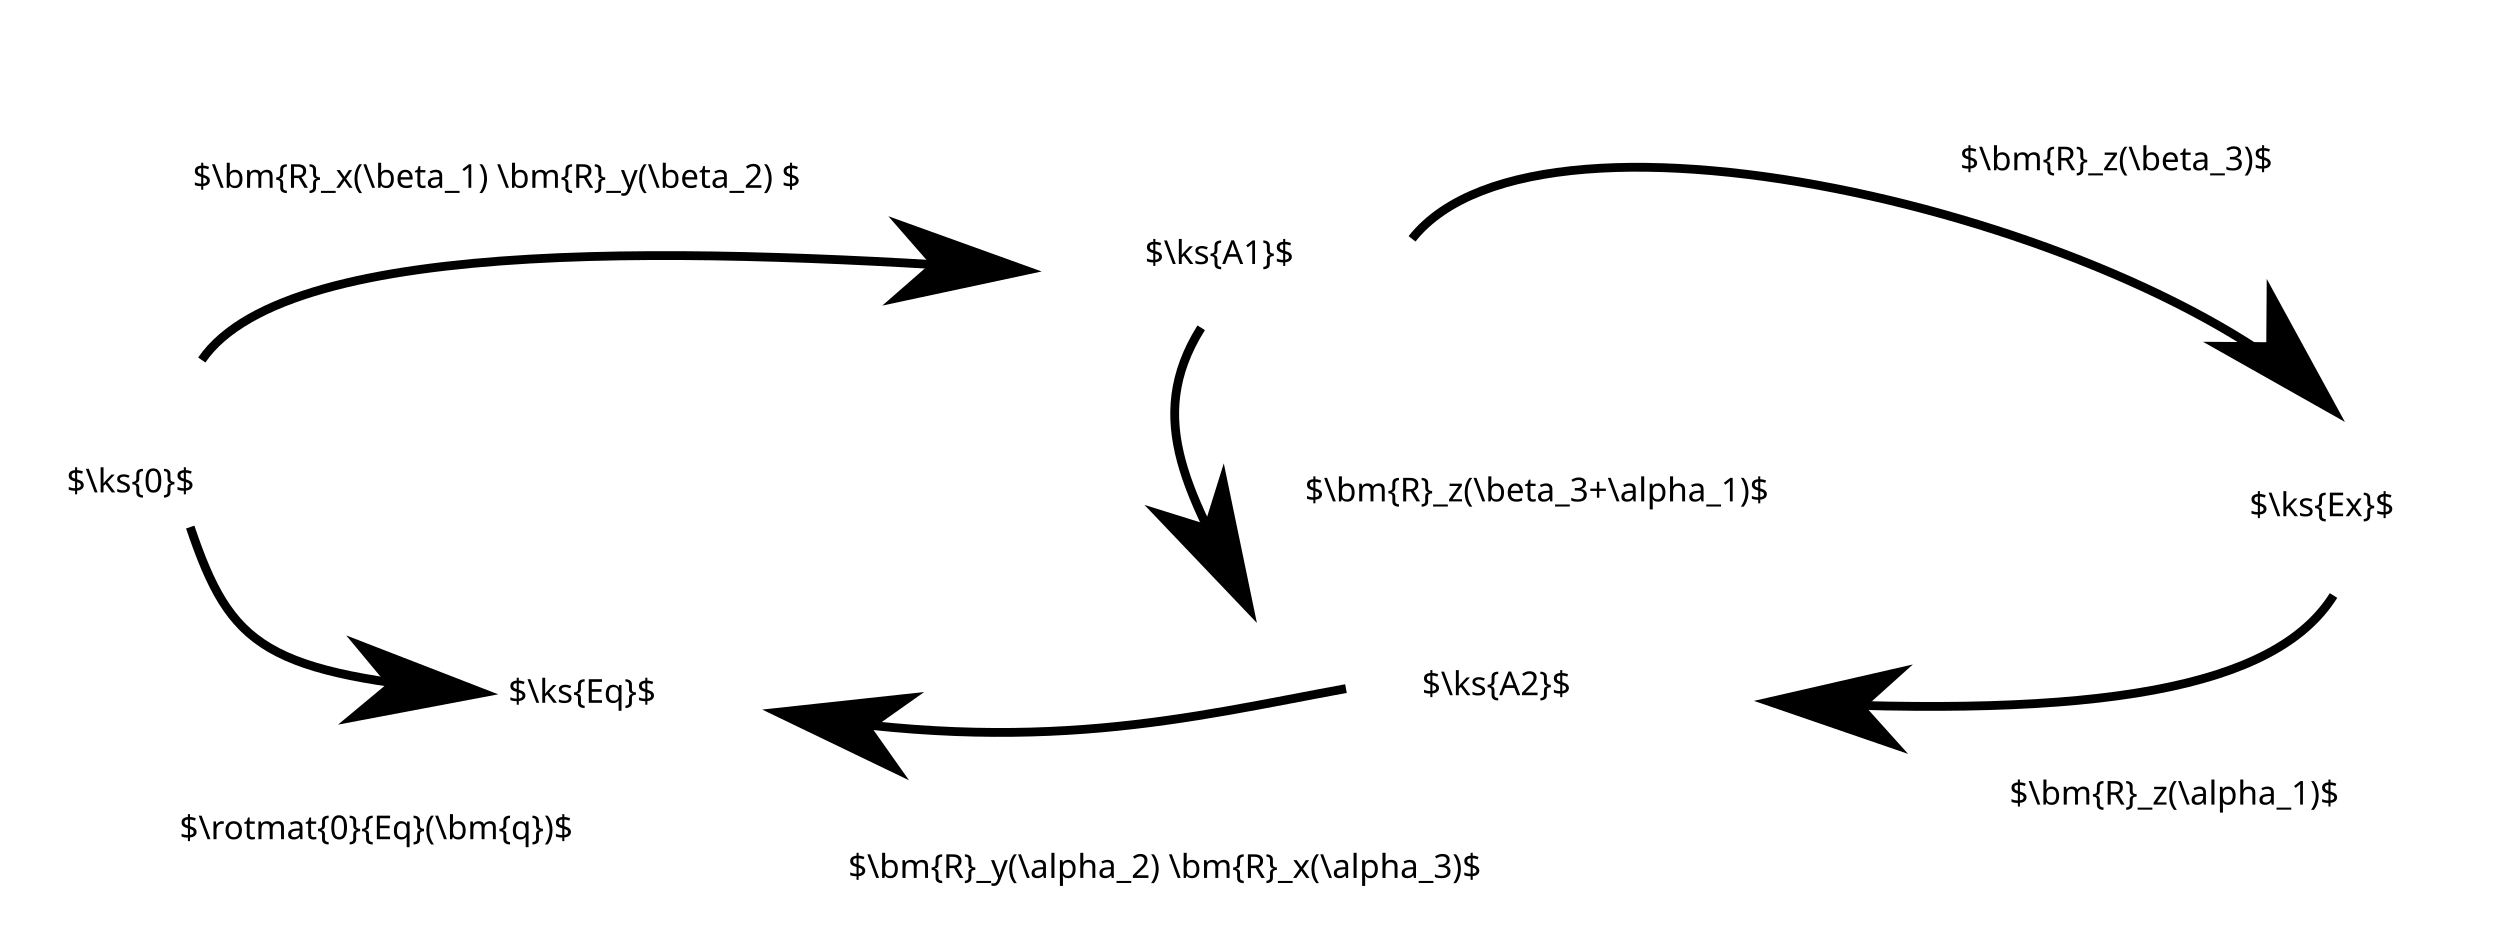
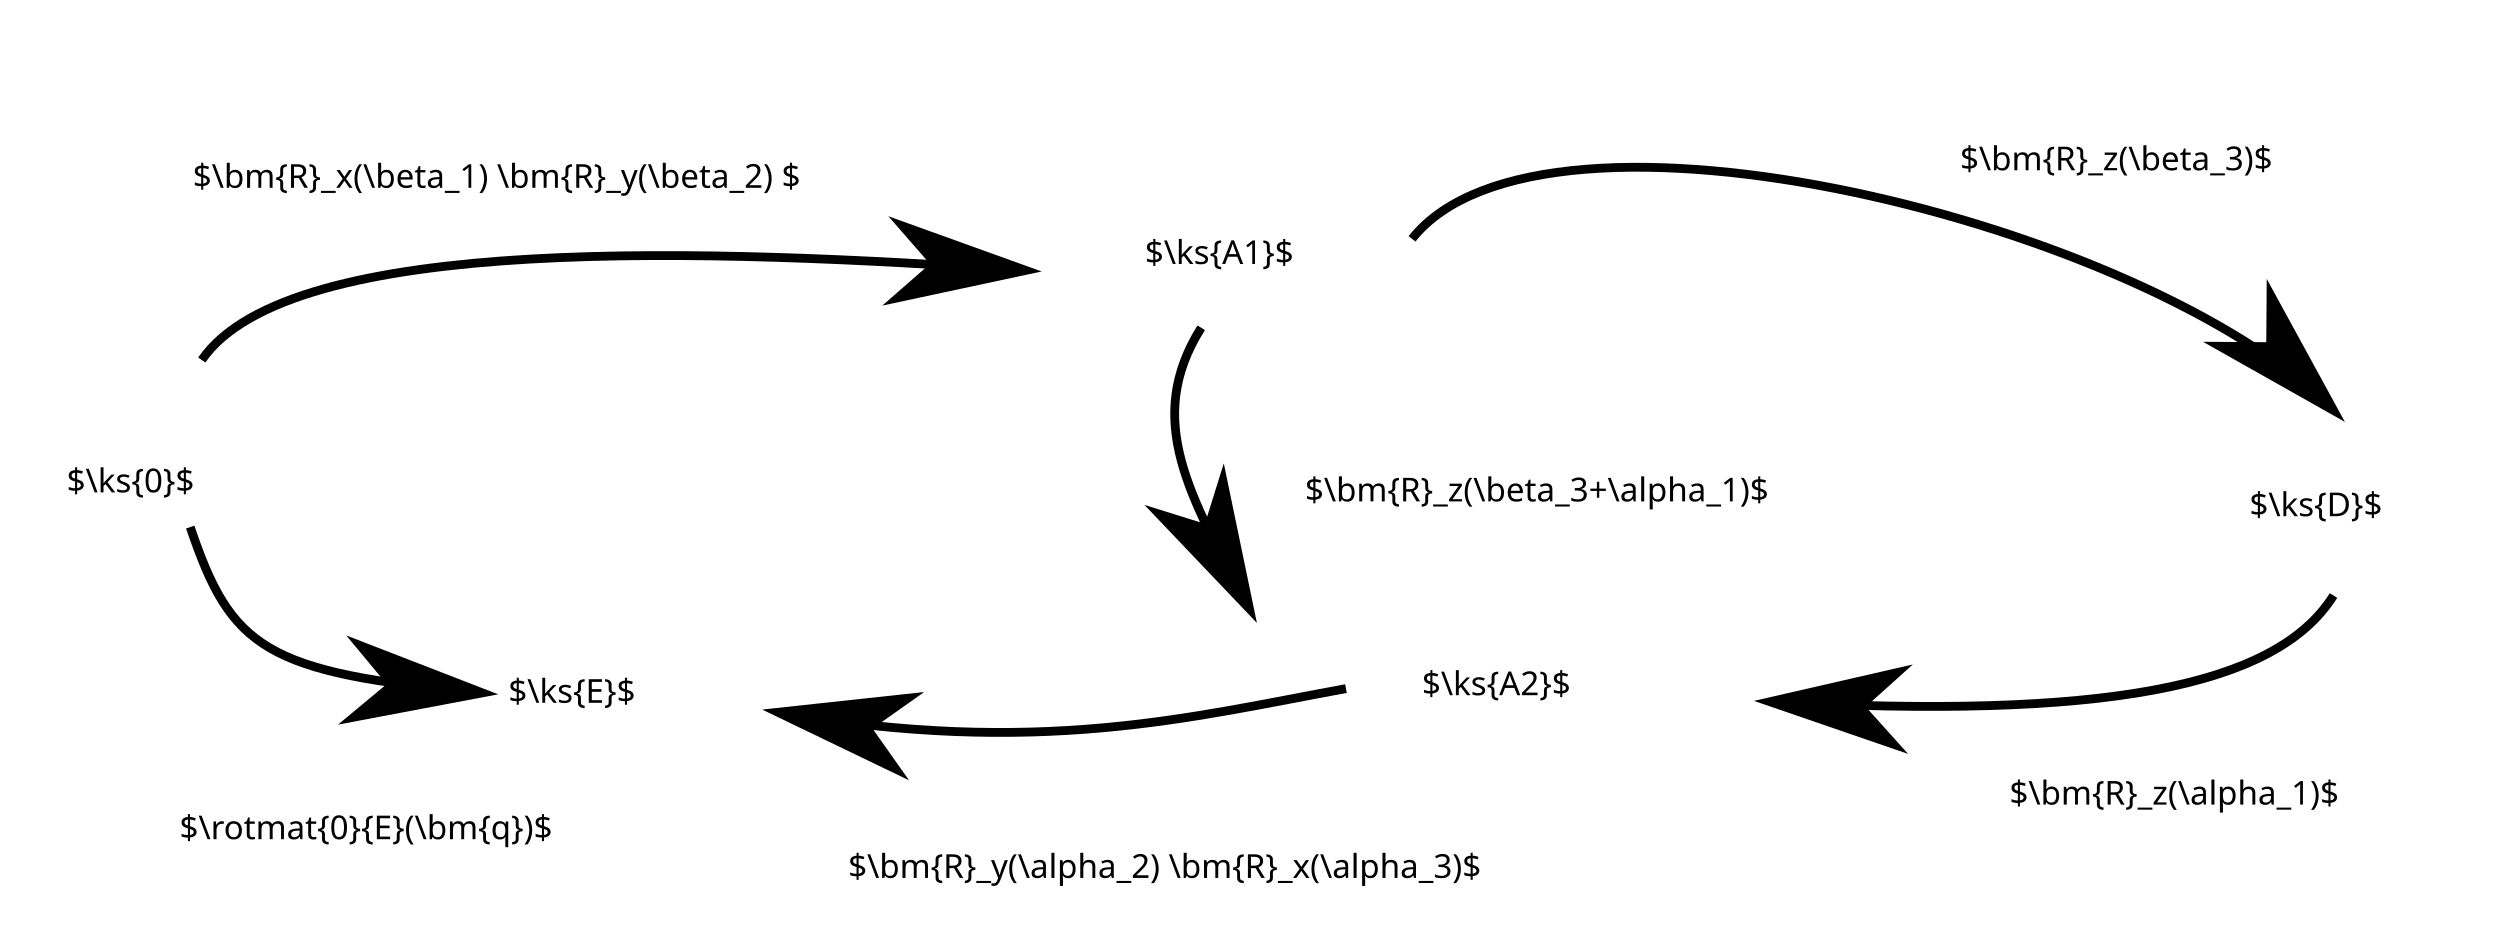
<svg xmlns="http://www.w3.org/2000/svg" width="80mm" height="30mm" viewBox="0 0 283.465 106.299" id="svg2" version="1.1">
  <defs id="defs4">
    <marker orient="auto" refY="0" refX="0" id="Arrow1Lend" style="overflow:visible">
      <path id="path4170" d="M 0,0 5,-5 -12.5,0 5,5 0,0 Z" style="fill:#000000;fill-opacity:1;fill-rule:evenodd;stroke:#000000;stroke-width:1pt;stroke-opacity:1" transform="matrix(-0.8,0,0,-0.8,-10,0)" />
    </marker>
    <marker orient="auto" refY="0" refX="0" id="Arrow1Lend-9" style="overflow:visible">
      <path id="path4170-1" d="M 0,0 5,-5 -12.5,0 5,5 0,0 Z" style="fill:#000000;fill-opacity:1;fill-rule:evenodd;stroke:#000000;stroke-width:1pt;stroke-opacity:1" transform="matrix(-0.8,0,0,-0.8,-10,0)" />
    </marker>
    <marker orient="auto" refY="0" refX="0" id="Arrow1Lend-9-7" style="overflow:visible">
      <path id="path4170-1-0" d="M 0,0 5,-5 -12.5,0 5,5 0,0 Z" style="fill:#000000;fill-opacity:1;fill-rule:evenodd;stroke:#000000;stroke-width:1pt;stroke-opacity:1" transform="matrix(-0.8,0,0,-0.8,-10,0)" />
    </marker>
    <marker orient="auto" refY="0" refX="0" id="Arrow1Lend-3" style="overflow:visible">
      <path id="path4170-5" d="M 0,0 5,-5 -12.5,0 5,5 0,0 Z" style="fill:#000000;fill-opacity:1;fill-rule:evenodd;stroke:#000000;stroke-width:1pt;stroke-opacity:1" transform="matrix(-0.8,0,0,-0.8,-10,0)" />
    </marker>
    <marker orient="auto" refY="0" refX="0" id="Arrow1Lend-9-7-2" style="overflow:visible">
      <path id="path4170-1-0-9" d="M 0,0 5,-5 -12.5,0 5,5 0,0 Z" style="fill:#000000;fill-opacity:1;fill-rule:evenodd;stroke:#000000;stroke-width:1pt;stroke-opacity:1" transform="matrix(-0.8,0,0,-0.8,-10,0)" />
    </marker>
    <marker orient="auto" refY="0" refX="0" id="Arrow1Lend-9-7-3" style="overflow:visible">
      <path id="path4170-1-0-6" d="M 0,0 5,-5 -12.5,0 5,5 0,0 Z" style="fill:#000000;fill-opacity:1;fill-rule:evenodd;stroke:#000000;stroke-width:1pt;stroke-opacity:1" transform="matrix(-0.8,0,0,-0.8,-10,0)" />
    </marker>
  </defs>
  <g id="layer1" transform="translate(0,-946.063)">
    <text xml:space="preserve" style="font-style:normal;font-weight:normal;font-size:40px;line-height:125%;font-family:sans-serif;letter-spacing:0px;word-spacing:0px;fill:#000000;fill-opacity:1;stroke:none;stroke-width:1px;stroke-linecap:butt;stroke-linejoin:miter;stroke-opacity:1" x="7.559" y="1001.89" id="text4157">
      <tspan id="tspan4159" x="7.559" y="1001.89" style="font-size:3.75px">$\ks{0}$</tspan>
    </text>
    <path style="fill:none;fill-rule:evenodd;stroke:#000000;stroke-width:1px;stroke-linecap:butt;stroke-linejoin:miter;stroke-opacity:1;marker-end:url(#Arrow1Lend)" d="m 22.878,986.883 c 10,-14.571 58.032,-12.551 93.3,-10.17" id="path4161" />
    <text xml:space="preserve" style="font-style:normal;font-weight:normal;font-size:40px;line-height:125%;font-family:sans-serif;letter-spacing:0px;word-spacing:0px;fill:#000000;fill-opacity:1;stroke:none;stroke-width:1px;stroke-linecap:butt;stroke-linejoin:miter;stroke-opacity:1" x="255.054" y="1004.594" id="text4157-3">
-       <tspan id="tspan4159-6" x="255.054" y="1004.594" style="font-size:3.75px">$\ks{Ex}$</tspan>
+       <tspan id="tspan4159-6" x="255.054" y="1004.594" style="font-size:3.75px">$\ks{D}$</tspan>
    </text>
    <text xml:space="preserve" style="font-style:normal;font-weight:normal;font-size:40px;line-height:125%;font-family:sans-serif;letter-spacing:0px;word-spacing:0px;fill:#000000;fill-opacity:1;stroke:none;stroke-width:1px;stroke-linecap:butt;stroke-linejoin:miter;stroke-opacity:1" x="21.858" y="967.36" id="text4157-7">
      <tspan id="tspan4159-5" x="21.858" y="967.36" style="font-size:3.75px">$\bm{R}_x(\beta_1) \bm{R}_y(\beta_2) $</tspan>
    </text>
    <text xml:space="preserve" style="font-style:normal;font-weight:normal;font-size:40px;line-height:125%;font-family:sans-serif;letter-spacing:0px;word-spacing:0px;fill:#000000;fill-opacity:1;stroke:none;stroke-width:1px;stroke-linecap:butt;stroke-linejoin:miter;stroke-opacity:1" x="57.636" y="1025.752" id="text4157-35">
-       <tspan id="tspan4159-62" x="57.636" y="1025.752" style="font-size:3.75px">$\ks{Eq}$</tspan>
+       <tspan id="tspan4159-62" x="57.636" y="1025.752" style="font-size:3.75px">$\ks{E}$</tspan>
    </text>
    <path style="fill:none;fill-rule:evenodd;stroke:#000000;stroke-width:1px;stroke-linecap:butt;stroke-linejoin:miter;stroke-opacity:1;marker-end:url(#Arrow1Lend-9)" d="m 21.569,1005.824 c 4.643,13.75 8.431,16.538 32.989,18.788" id="path4161-2" />
    <path style="fill:none;fill-rule:evenodd;stroke:#000000;stroke-width:1px;stroke-linecap:butt;stroke-linejoin:miter;stroke-opacity:1;marker-end:url(#Arrow1Lend-9-7)" d="m 264.589,1013.584 c -6.607,10.536 -26.456,14.031 -63.779,12.051" id="path4161-2-9" />
    <text xml:space="preserve" style="font-style:normal;font-weight:normal;font-size:40px;line-height:125%;font-family:sans-serif;letter-spacing:0px;word-spacing:0px;fill:#000000;fill-opacity:1;stroke:none;stroke-width:1px;stroke-linecap:butt;stroke-linejoin:miter;stroke-opacity:1" x="20.357" y="1041.219" id="text4157-7-3">
-       <tspan id="tspan4159-5-6" x="20.357" y="1041.219" style="font-size:3.75px">$\rotmat{0}{Eq}(\bm{q})$</tspan>
+       <tspan id="tspan4159-5-6" x="20.357" y="1041.219" style="font-size:3.75px">$\rotmat{0}{E}(\bm{q})$</tspan>
    </text>
    <text xml:space="preserve" style="font-style:normal;font-weight:normal;font-size:40px;line-height:125%;font-family:sans-serif;letter-spacing:0px;word-spacing:0px;fill:#000000;fill-opacity:1;stroke:none;stroke-width:1px;stroke-linecap:butt;stroke-linejoin:miter;stroke-opacity:1" x="96.168" y="1045.607" id="text4157-7-0">
      <tspan id="tspan4159-5-62" x="96.168" y="1045.607" style="font-size:3.75px">$\bm{R}_y(\alpha_2) \bm{R}_x(\alpha_3)$</tspan>
    </text>
    <text xml:space="preserve" style="font-style:normal;font-weight:normal;font-size:40px;line-height:125%;font-family:sans-serif;letter-spacing:0px;word-spacing:0px;fill:#000000;fill-opacity:1;stroke:none;stroke-width:1px;stroke-linecap:butt;stroke-linejoin:miter;stroke-opacity:1" x="129.811" y="976.001" id="text4157-35-3">
      <tspan id="tspan4159-62-6" x="129.811" y="976.001" style="font-size:3.75px">$\ks{A1}$</tspan>
    </text>
    <text xml:space="preserve" style="font-style:normal;font-weight:normal;font-size:40px;line-height:125%;font-family:sans-serif;letter-spacing:0px;word-spacing:0px;fill:#000000;fill-opacity:1;stroke:none;stroke-width:1px;stroke-linecap:butt;stroke-linejoin:miter;stroke-opacity:1" x="161.226" y="1024.892" id="text4157-35-3-7">
      <tspan id="tspan4159-62-6-5" x="161.226" y="1024.892" style="font-size:3.75px">$\ks{A2}$</tspan>
    </text>
    <path style="fill:none;fill-rule:evenodd;stroke:#000000;stroke-width:1px;stroke-linecap:butt;stroke-linejoin:miter;stroke-opacity:1;marker-end:url(#Arrow1Lend-3)" d="m 160.105,973.144 c 14.893,-18.822 83.532,-1.792 104.412,19.377" id="path4161-6" />
    <path style="fill:none;fill-rule:evenodd;stroke:#000000;stroke-width:1px;stroke-linecap:butt;stroke-linejoin:miter;stroke-opacity:1;marker-end:url(#Arrow1Lend-9-7-2)" d="m 152.615,1024.14 c -17.615,3.222 -34.888,7.768 -64.284,2.707" id="path4161-2-9-1" />
    <text xml:space="preserve" style="font-style:normal;font-weight:normal;font-size:40px;line-height:125%;font-family:sans-serif;letter-spacing:0px;word-spacing:0px;fill:#000000;fill-opacity:1;stroke:none;stroke-width:1px;stroke-linecap:butt;stroke-linejoin:miter;stroke-opacity:1" x="227.842" y="1037.294" id="text4157-7-0-2">
      <tspan id="tspan4159-5-62-7" x="227.842" y="1037.294" style="font-size:3.75px">$\bm{R}_z(\alpha_1)$</tspan>
    </text>
    <text xml:space="preserve" style="font-style:normal;font-weight:normal;font-size:40px;line-height:125%;font-family:sans-serif;letter-spacing:0px;word-spacing:0px;fill:#000000;fill-opacity:1;stroke:none;stroke-width:1px;stroke-linecap:butt;stroke-linejoin:miter;stroke-opacity:1" x="147.959" y="1002.918" id="text4157-7-0-2-0">
      <tspan id="tspan4159-5-62-7-9" x="147.959" y="1002.918" style="font-size:3.75px">$\bm{R}_z(\beta_3+\alpha_1)$</tspan>
    </text>
    <path style="fill:none;fill-rule:evenodd;stroke:#000000;stroke-width:1px;stroke-linecap:butt;stroke-linejoin:miter;stroke-opacity:1;marker-end:url(#Arrow1Lend-9-7-3)" d="m 136.198,983.229 c -6.607,10.536 -1.198,19.133 5.416,31.749" id="path4161-2-9-0" />
    <text xml:space="preserve" style="font-style:normal;font-weight:normal;font-size:40px;line-height:125%;font-family:sans-serif;letter-spacing:0px;word-spacing:0px;fill:#000000;fill-opacity:1;stroke:none;stroke-width:1px;stroke-linecap:butt;stroke-linejoin:miter;stroke-opacity:1" x="222.237" y="965.372" id="text4157-7-0-2-3">
      <tspan id="tspan4159-5-62-7-6" x="222.237" y="965.372" style="font-size:3.75px">$\bm{R}_z(\beta_3)$</tspan>
    </text>
  </g>
</svg>
